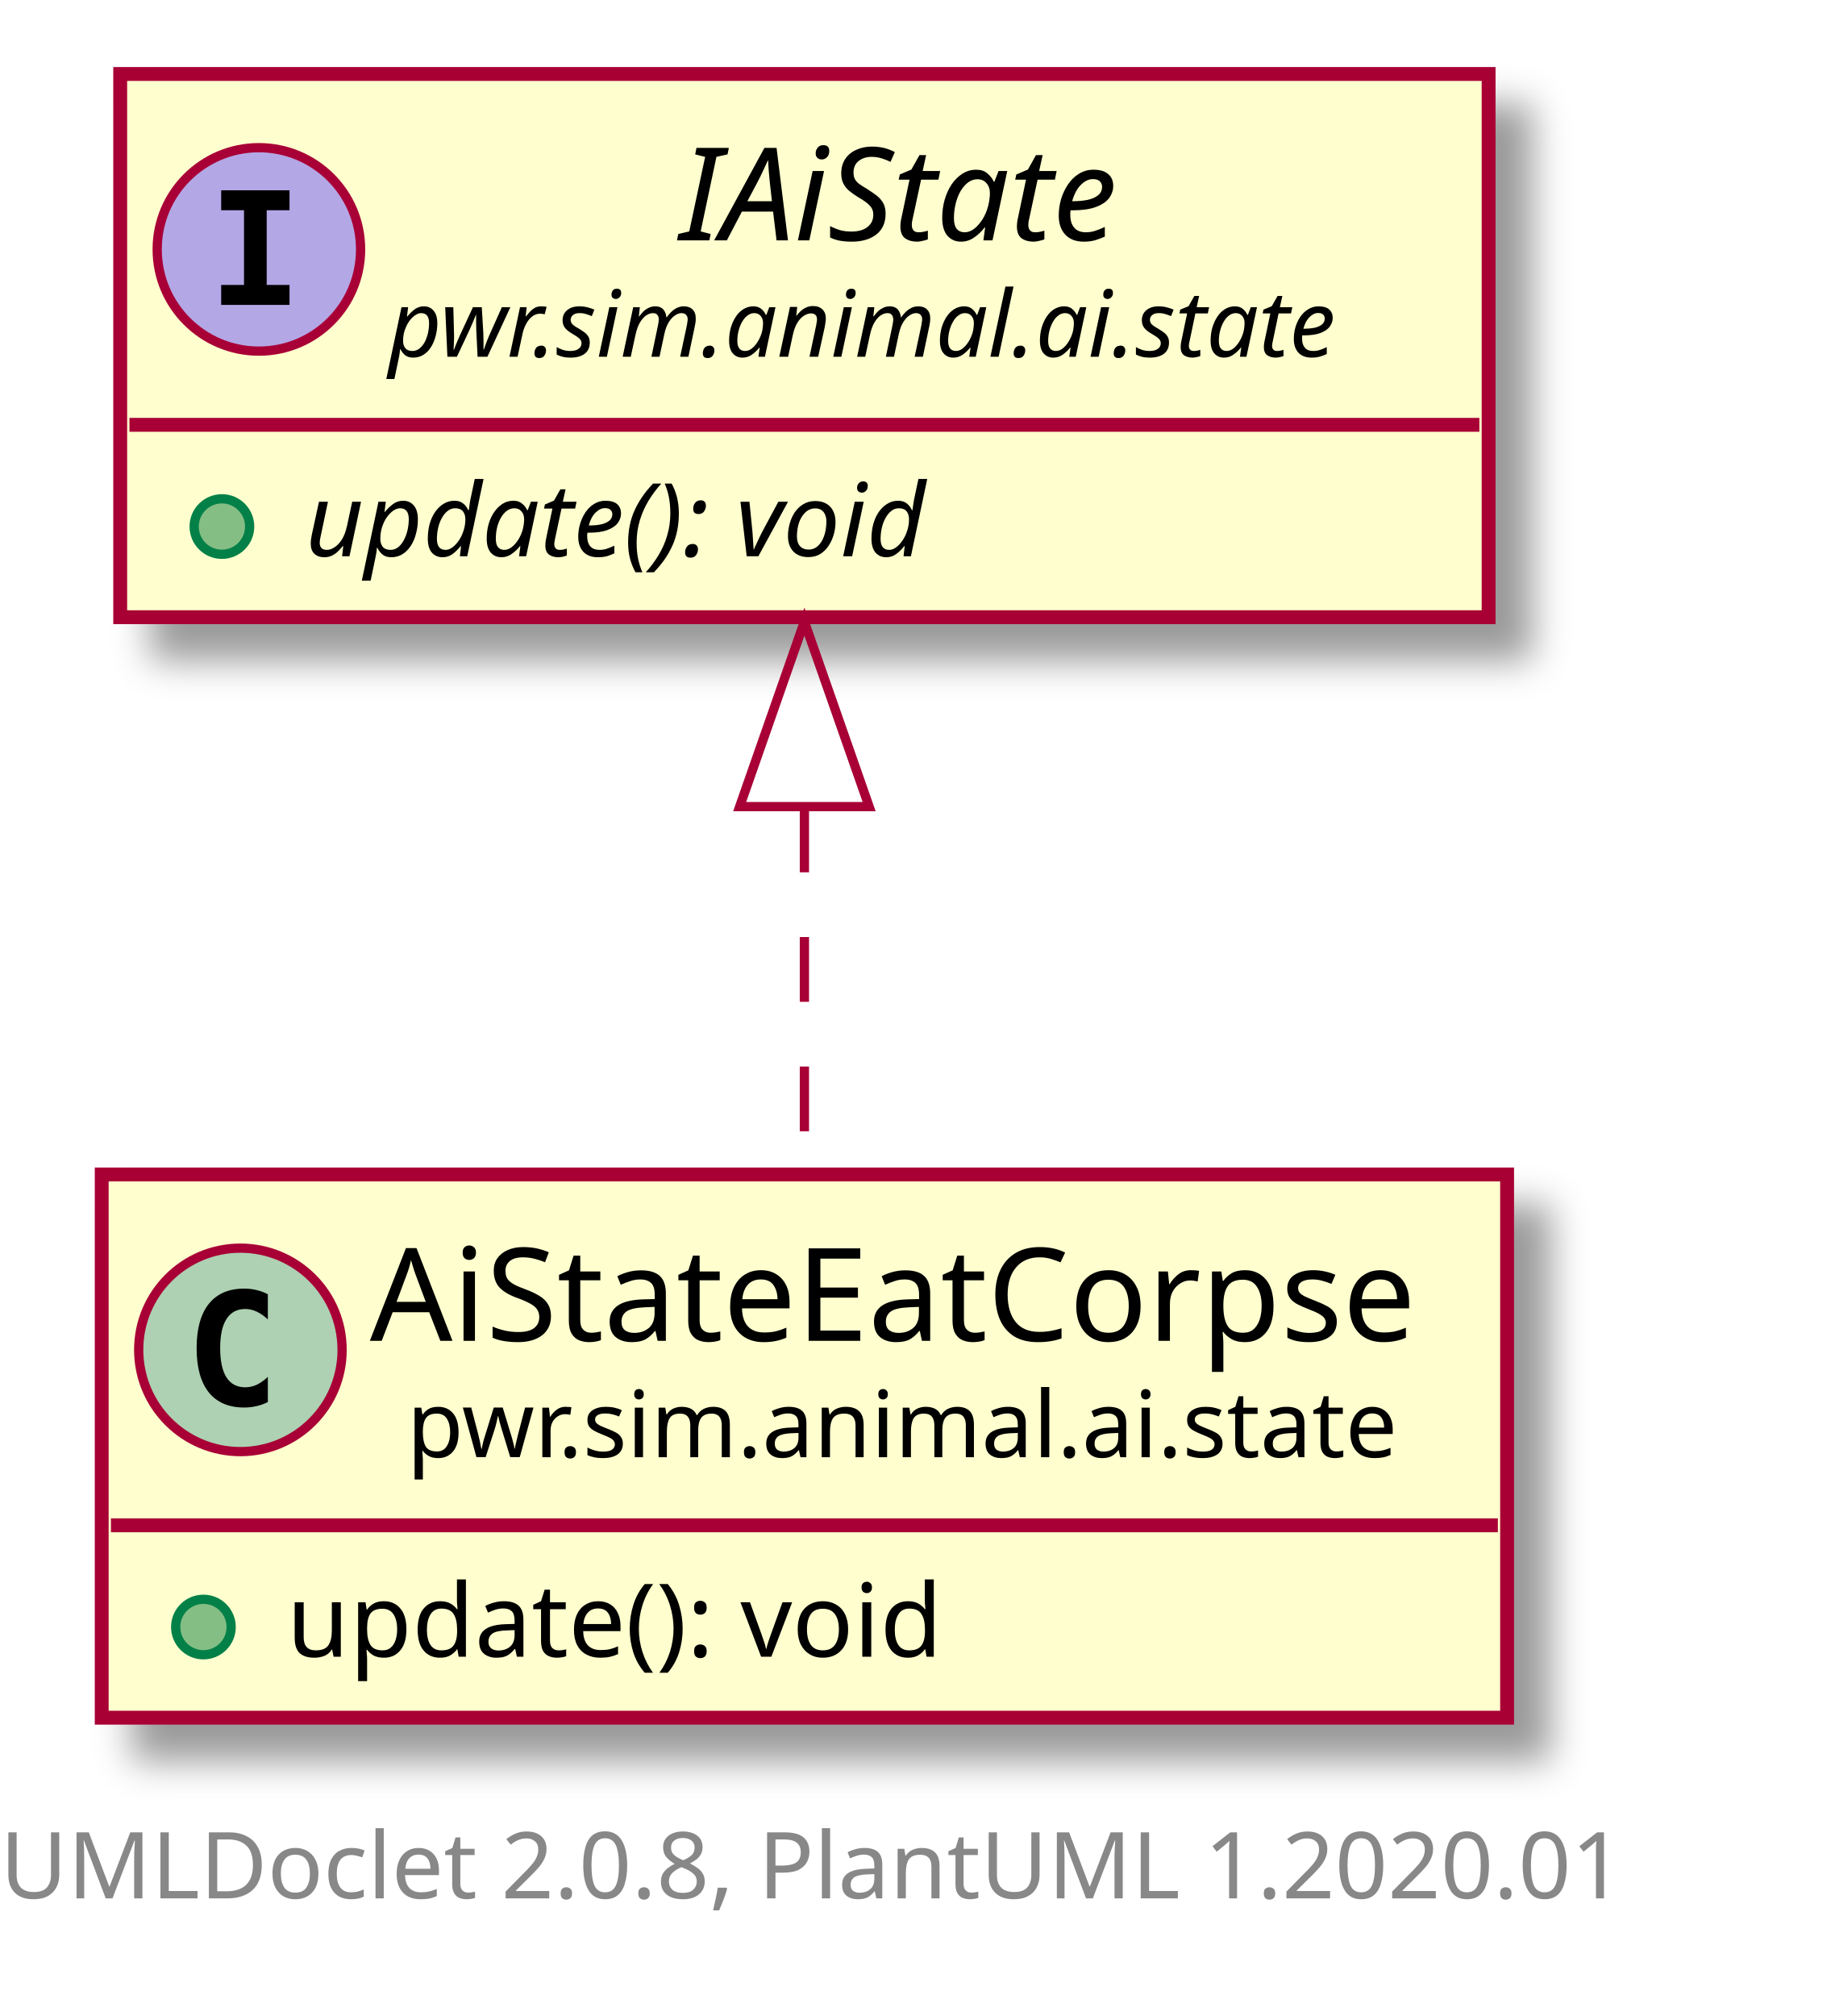
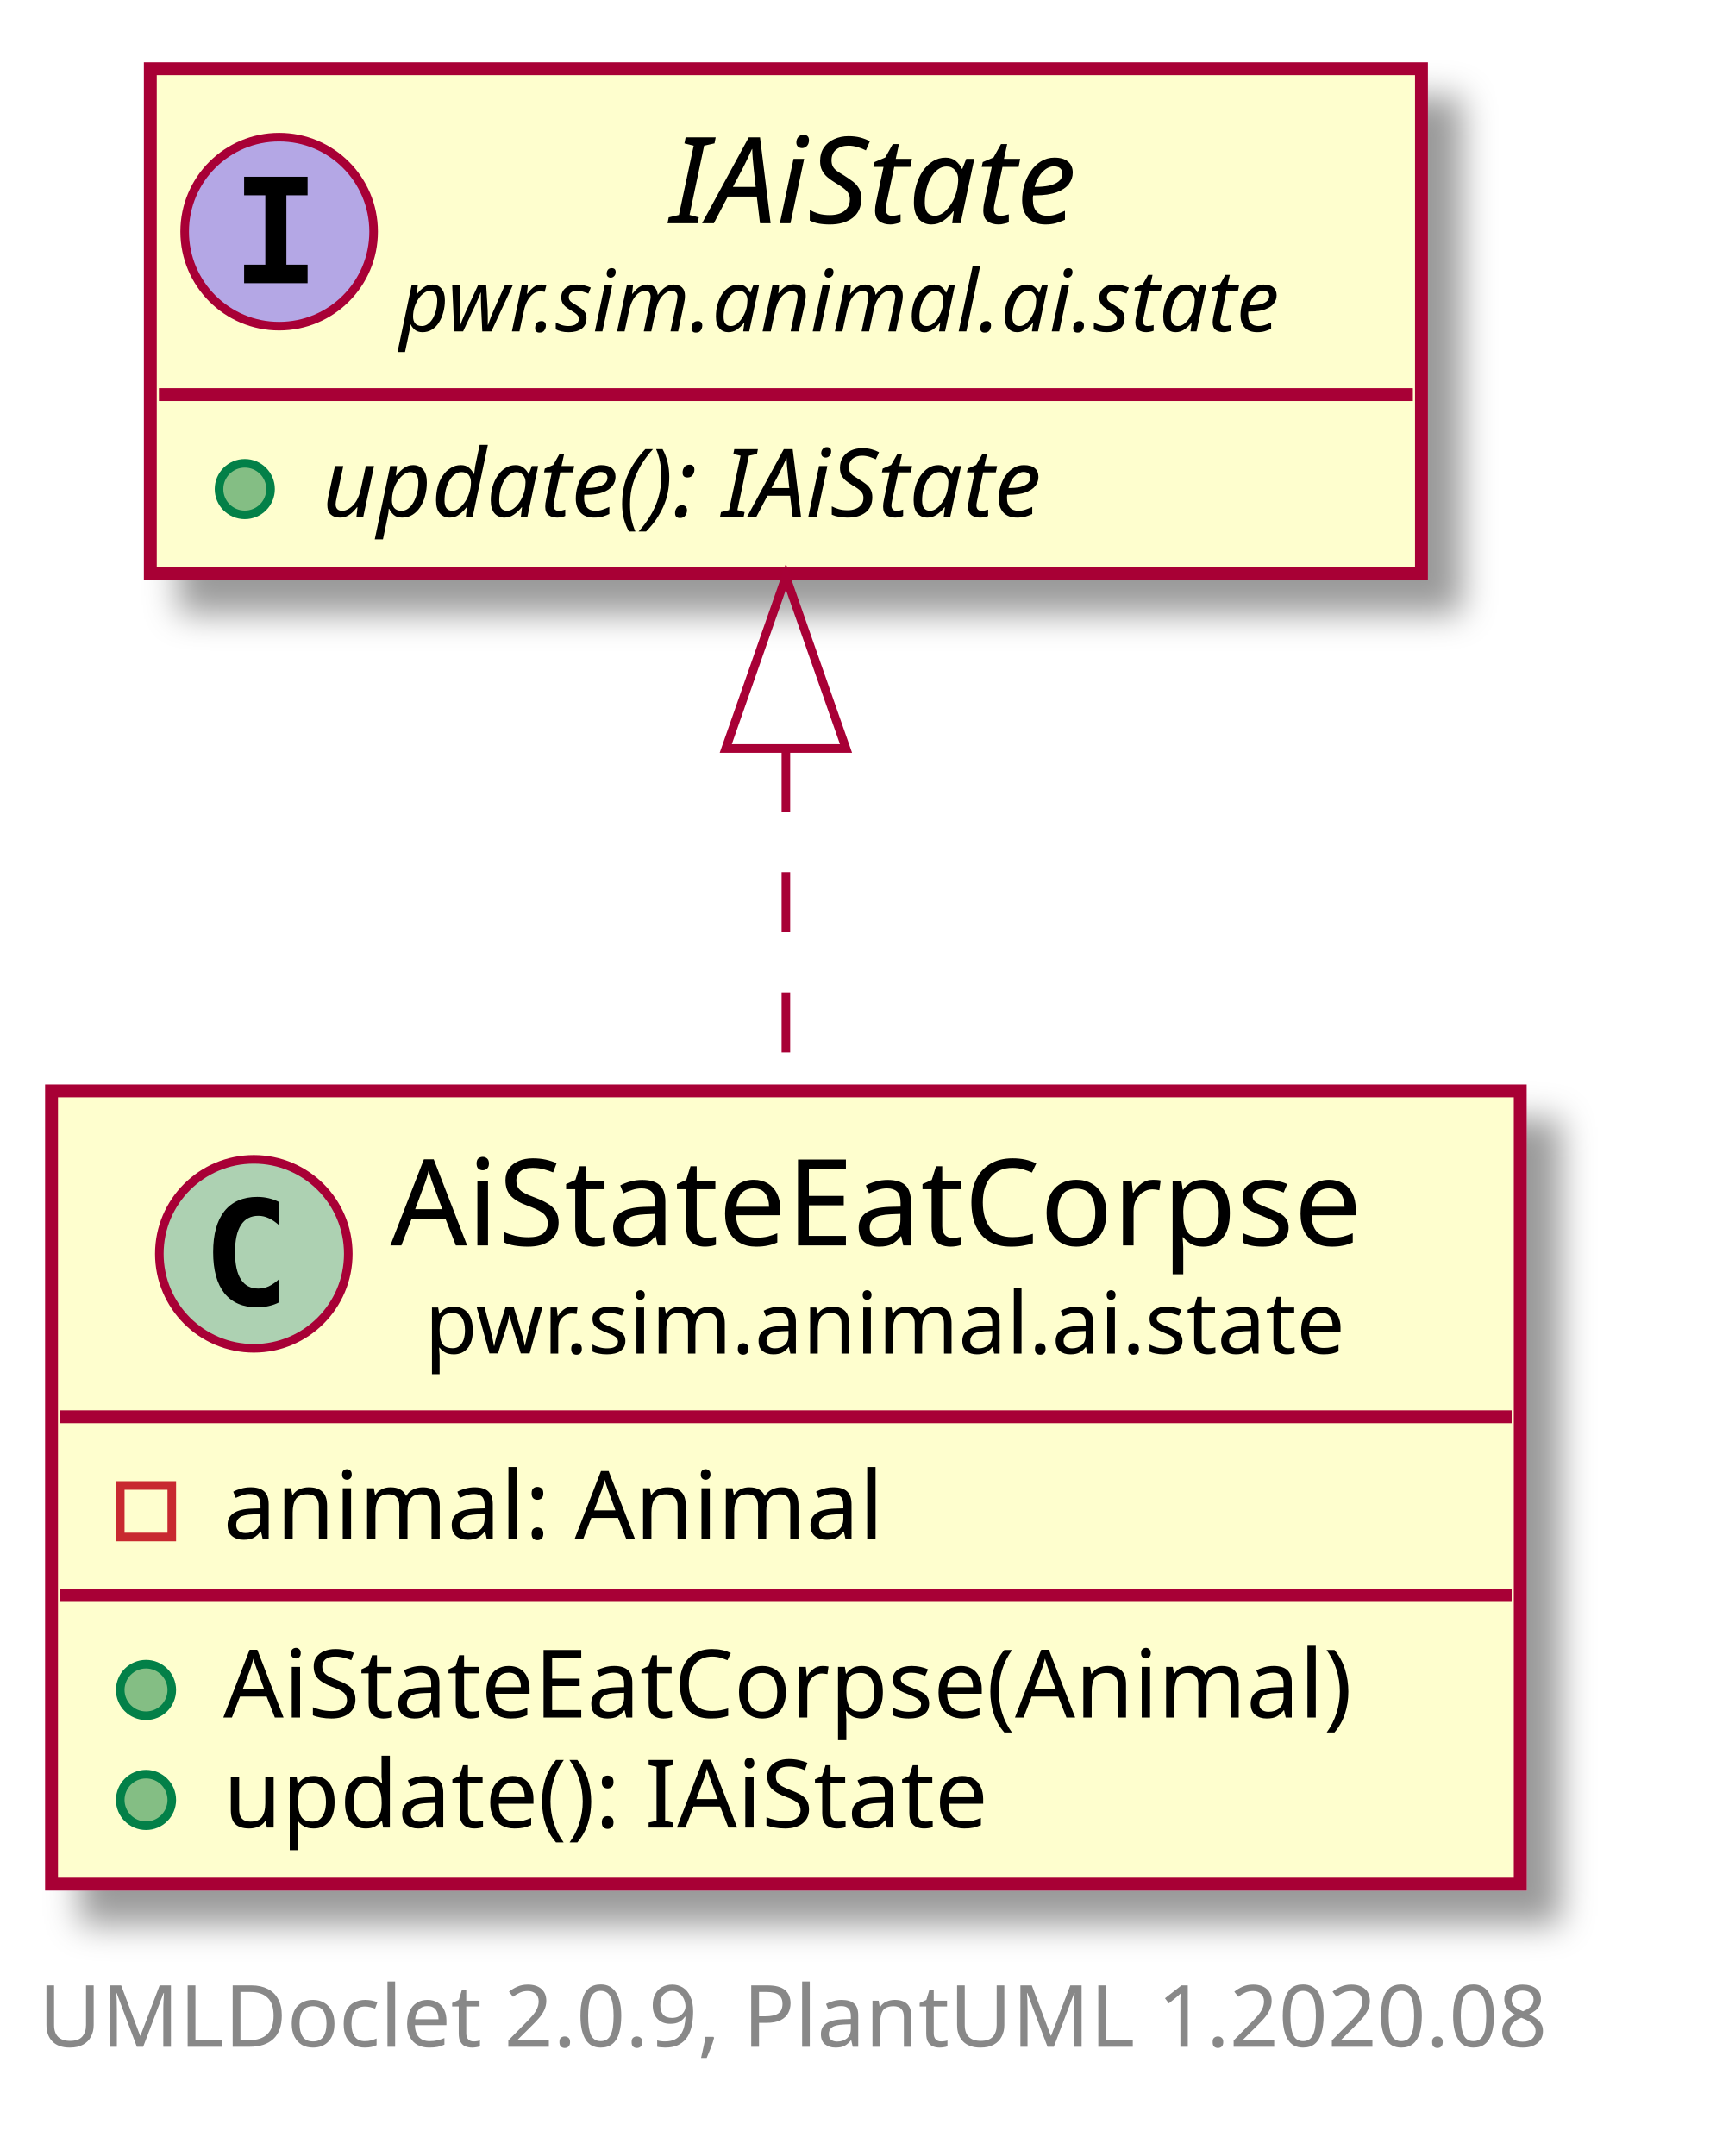
- <svg xmlns="http://www.w3.org/2000/svg" xmlns:xlink="http://www.w3.org/1999/xlink" contentScriptType="application/ecmascript" contentStyleType="text/css" height="218px" preserveAspectRatio="none" style="width:198px;height:218px;" version="1.1" viewBox="0 0 198 218" width="198px" zoomAndPan="magnify">
+ <svg xmlns="http://www.w3.org/2000/svg" xmlns:xlink="http://www.w3.org/1999/xlink" contentScriptType="application/ecmascript" contentStyleType="text/css" height="251px" preserveAspectRatio="none" style="width:202px;height:251px;" version="1.1" viewBox="0 0 202 251" width="202px" zoomAndPan="magnify">
  <defs>
-     <filter height="300%" id="fmtrb2wcmj5cf" width="300%" x="-1" y="-1">
+     <filter height="300%" id="f1pov7c4zqh0n5" width="300%" x="-1" y="-1">
      <feGaussianBlur result="blurOut" stdDeviation="2.0" />
      <feColorMatrix in="blurOut" result="blurOut2" type="matrix" values="0 0 0 0 0 0 0 0 0 0 0 0 0 0 0 0 0 0 .4 0" />
      <feOffset dx="4.0" dy="4.0" in="blurOut2" result="blurOut3" />
      <feBlend in="SourceGraphic" in2="blurOut3" mode="normal" />
    </filter>
  </defs>
  <g>
    <a href="AiStateEatCorpse.html" target="_top" title="AiStateEatCorpse.html" xlink:actuate="onRequest" xlink:href="AiStateEatCorpse.html" xlink:show="new" xlink:title="AiStateEatCorpse.html" xlink:type="simple">
-       <rect fill="#FEFECE" filter="url(#fmtrb2wcmj5cf)" height="58.742" id="pwr.sim.animal.ai.state.AiStateEatCorpse" style="stroke: #A80036; stroke-width: 1.5;" width="152" x="11" y="127" />
-       <ellipse cx="26" cy="145.969" fill="#ADD1B2" rx="11" ry="11" style="stroke: #A80036; stroke-width: 1.0;" />
-       <path d="M28.969,151.609 Q28.391,151.906 27.75,152.047 Q27.109,152.203 26.406,152.203 Q23.906,152.203 22.578,150.562 Q21.266,148.906 21.266,145.781 Q21.266,142.656 22.578,141 Q23.906,139.344 26.406,139.344 Q27.109,139.344 27.75,139.5 Q28.406,139.656 28.969,139.953 L28.969,142.672 Q28.344,142.094 27.75,141.828 Q27.156,141.547 26.531,141.547 Q25.188,141.547 24.5,142.625 Q23.812,143.688 23.812,145.781 Q23.812,147.875 24.5,148.953 Q25.188,150.016 26.531,150.016 Q27.156,150.016 27.75,149.75 Q28.344,149.469 28.969,148.891 L28.969,151.609 Z " />
-       <text fill="#000000" font-family="sans-serif" font-size="14" lengthAdjust="spacingAndGlyphs" textLength="120" x="40" y="144.995">AiStateEatCorpse</text>
-       <text fill="#000000" font-family="sans-serif" font-size="10" lengthAdjust="spacingAndGlyphs" textLength="112" x="44" y="157.579">pwr.sim.animal.ai.state</text>
-       <line style="stroke: #A80036; stroke-width: 1.5;" x1="12" x2="162" y1="164.938" y2="164.938" />
-       <ellipse cx="22" cy="175.938" fill="#84BE84" rx="3" ry="3" style="stroke: #038048; stroke-width: 1.0;" />
-       <text fill="#000000" font-family="sans-serif" font-size="11" lengthAdjust="spacingAndGlyphs" textLength="78" x="31" y="179.148">update(): void</text>
+       <rect fill="#FEFECE" filter="url(#f1pov7c4zqh0n5)" height="92.352" id="pwr.sim.animal.ai.state.AiStateEatCorpse" style="stroke: #A80036; stroke-width: 1.5;" width="171" x="6" y="127" />
+       <ellipse cx="29.55" cy="145.969" fill="#ADD1B2" rx="11" ry="11" style="stroke: #A80036; stroke-width: 1.0;" />
+       <path d="M32.519,151.609 Q31.941,151.906 31.3,152.047 Q30.659,152.203 29.956,152.203 Q27.456,152.203 26.128,150.562 Q24.816,148.906 24.816,145.781 Q24.816,142.656 26.128,141 Q27.456,139.344 29.956,139.344 Q30.659,139.344 31.3,139.5 Q31.956,139.656 32.519,139.953 L32.519,142.672 Q31.894,142.094 31.3,141.828 Q30.706,141.547 30.081,141.547 Q28.738,141.547 28.05,142.625 Q27.363,143.688 27.363,145.781 Q27.363,147.875 28.05,148.953 Q28.738,150.016 30.081,150.016 Q30.706,150.016 31.3,149.75 Q31.894,149.469 32.519,148.891 L32.519,151.609 Z " />
+       <text fill="#000000" font-family="sans-serif" font-size="14" lengthAdjust="spacingAndGlyphs" textLength="120" x="45.45" y="144.995">AiStateEatCorpse</text>
+       <text fill="#000000" font-family="sans-serif" font-size="10" lengthAdjust="spacingAndGlyphs" textLength="112" x="49.45" y="157.579">pwr.sim.animal.ai.state</text>
+       <line style="stroke: #A80036; stroke-width: 1.5;" x1="7" x2="176" y1="164.938" y2="164.938" />
+       <rect fill="none" height="6" style="stroke: #C82930; stroke-width: 1.0;" width="6" x="14" y="172.938" />
+       <text fill="#000000" font-family="sans-serif" font-size="11" lengthAdjust="spacingAndGlyphs" textLength="84" x="26" y="179.148">animal: Animal</text>
+       <line style="stroke: #A80036; stroke-width: 1.5;" x1="7" x2="176" y1="185.742" y2="185.742" />
+       <ellipse cx="17" cy="196.742" fill="#84BE84" rx="3" ry="3" style="stroke: #038048; stroke-width: 1.0;" />
+       <text fill="#000000" font-family="sans-serif" font-size="11" lengthAdjust="spacingAndGlyphs" textLength="145" x="26" y="199.953">AiStateEatCorpse(Animal)</text>
+       <ellipse cx="17" cy="209.547" fill="#84BE84" rx="3" ry="3" style="stroke: #038048; stroke-width: 1.0;" />
+       <text fill="#000000" font-family="sans-serif" font-size="11" lengthAdjust="spacingAndGlyphs" textLength="98" x="26" y="212.757">update(): IAiState</text>
    </a>
    <a href="IAiState.html" target="_top" title="IAiState.html" xlink:actuate="onRequest" xlink:href="IAiState.html" xlink:show="new" xlink:title="IAiState.html" xlink:type="simple">
-       <rect fill="#FEFECE" filter="url(#fmtrb2wcmj5cf)" height="58.742" id="pwr.sim.animal.ai.state.IAiState" style="stroke: #A80036; stroke-width: 1.5;" width="148" x="13" y="8" />
-       <ellipse cx="28" cy="26.969" fill="#B4A7E5" rx="11" ry="11" style="stroke: #A80036; stroke-width: 1.0;" />
-       <path d="M23.922,22.734 L23.922,20.578 L31.312,20.578 L31.312,22.734 L28.844,22.734 L28.844,30.812 L31.312,30.812 L31.312,32.969 L23.922,32.969 L23.922,30.812 L26.391,30.812 L26.391,22.734 L23.922,22.734 Z " />
-       <text fill="#000000" font-family="sans-serif" font-size="14" font-style="italic" lengthAdjust="spacingAndGlyphs" textLength="53" x="73.5" y="25.995">IAiState</text>
-       <text fill="#000000" font-family="sans-serif" font-size="10" font-style="italic" lengthAdjust="spacingAndGlyphs" textLength="116" x="42" y="38.579">pwr.sim.animal.ai.state</text>
-       <line style="stroke: #A80036; stroke-width: 1.5;" x1="14" x2="160" y1="45.938" y2="45.938" />
-       <ellipse cx="24" cy="56.938" fill="#84BE84" rx="3" ry="3" style="stroke: #038048; stroke-width: 1.0;" />
-       <text fill="#000000" font-family="sans-serif" font-size="11" font-style="italic" lengthAdjust="spacingAndGlyphs" textLength="79" x="33" y="60.148">update(): void</text>
+       <rect fill="#FEFECE" filter="url(#f1pov7c4zqh0n5)" height="58.742" id="pwr.sim.animal.ai.state.IAiState" style="stroke: #A80036; stroke-width: 1.5;" width="148" x="17.5" y="8" />
+       <ellipse cx="32.5" cy="26.969" fill="#B4A7E5" rx="11" ry="11" style="stroke: #A80036; stroke-width: 1.0;" />
+       <path d="M28.422,22.734 L28.422,20.578 L35.812,20.578 L35.812,22.734 L33.344,22.734 L33.344,30.812 L35.812,30.812 L35.812,32.969 L28.422,32.969 L28.422,30.812 L30.891,30.812 L30.891,22.734 L28.422,22.734 Z " />
+       <text fill="#000000" font-family="sans-serif" font-size="14" font-style="italic" lengthAdjust="spacingAndGlyphs" textLength="53" x="78" y="25.995">IAiState</text>
+       <text fill="#000000" font-family="sans-serif" font-size="10" font-style="italic" lengthAdjust="spacingAndGlyphs" textLength="116" x="46.5" y="38.579">pwr.sim.animal.ai.state</text>
+       <line style="stroke: #A80036; stroke-width: 1.5;" x1="18.5" x2="164.5" y1="45.938" y2="45.938" />
+       <ellipse cx="28.5" cy="56.938" fill="#84BE84" rx="3" ry="3" style="stroke: #038048; stroke-width: 1.0;" />
+       <text fill="#000000" font-family="sans-serif" font-size="11" font-style="italic" lengthAdjust="spacingAndGlyphs" textLength="98" x="37.5" y="60.148">update(): IAiState</text>
    </a>
-     <path d="M87,87.329 C87,100.735 87,114.814 87,126.745 " fill="none" id="pwr.sim.animal.ai.state.IAiState&lt;-pwr.sim.animal.ai.state.AiStateEatCorpse" style="stroke: #A80036; stroke-width: 1.0; stroke-dasharray: 7.0,7.0;" />
-     <polygon fill="none" points="80,87.222,87,67.222,94,87.222,80,87.222" style="stroke: #A80036; stroke-width: 1.0;" />
-     <text fill="#888888" font-family="sans-serif" font-size="10" lengthAdjust="spacingAndGlyphs" textLength="186" x="0" y="205.282">UMLDoclet 2.0.8, PlantUML 1.2020.01</text>
+     <path d="M91.5,87.53 C91.5,100.4 91.5,114.21 91.5,126.86 " fill="none" id="pwr.sim.animal.ai.state.IAiState&lt;-pwr.sim.animal.ai.state.AiStateEatCorpse" style="stroke: #A80036; stroke-width: 1.0; stroke-dasharray: 7.0,7.0;" />
+     <polygon fill="none" points="84.5,87.14,91.5,67.14,98.5,87.14,84.5,87.14" style="stroke: #A80036; stroke-width: 1.0;" />
+     <text fill="#888888" font-family="sans-serif" font-size="10" lengthAdjust="spacingAndGlyphs" textLength="186" x="4.5" y="238.282">UMLDoclet 2.0.9, PlantUML 1.2020.08</text>
  </g>
</svg>
